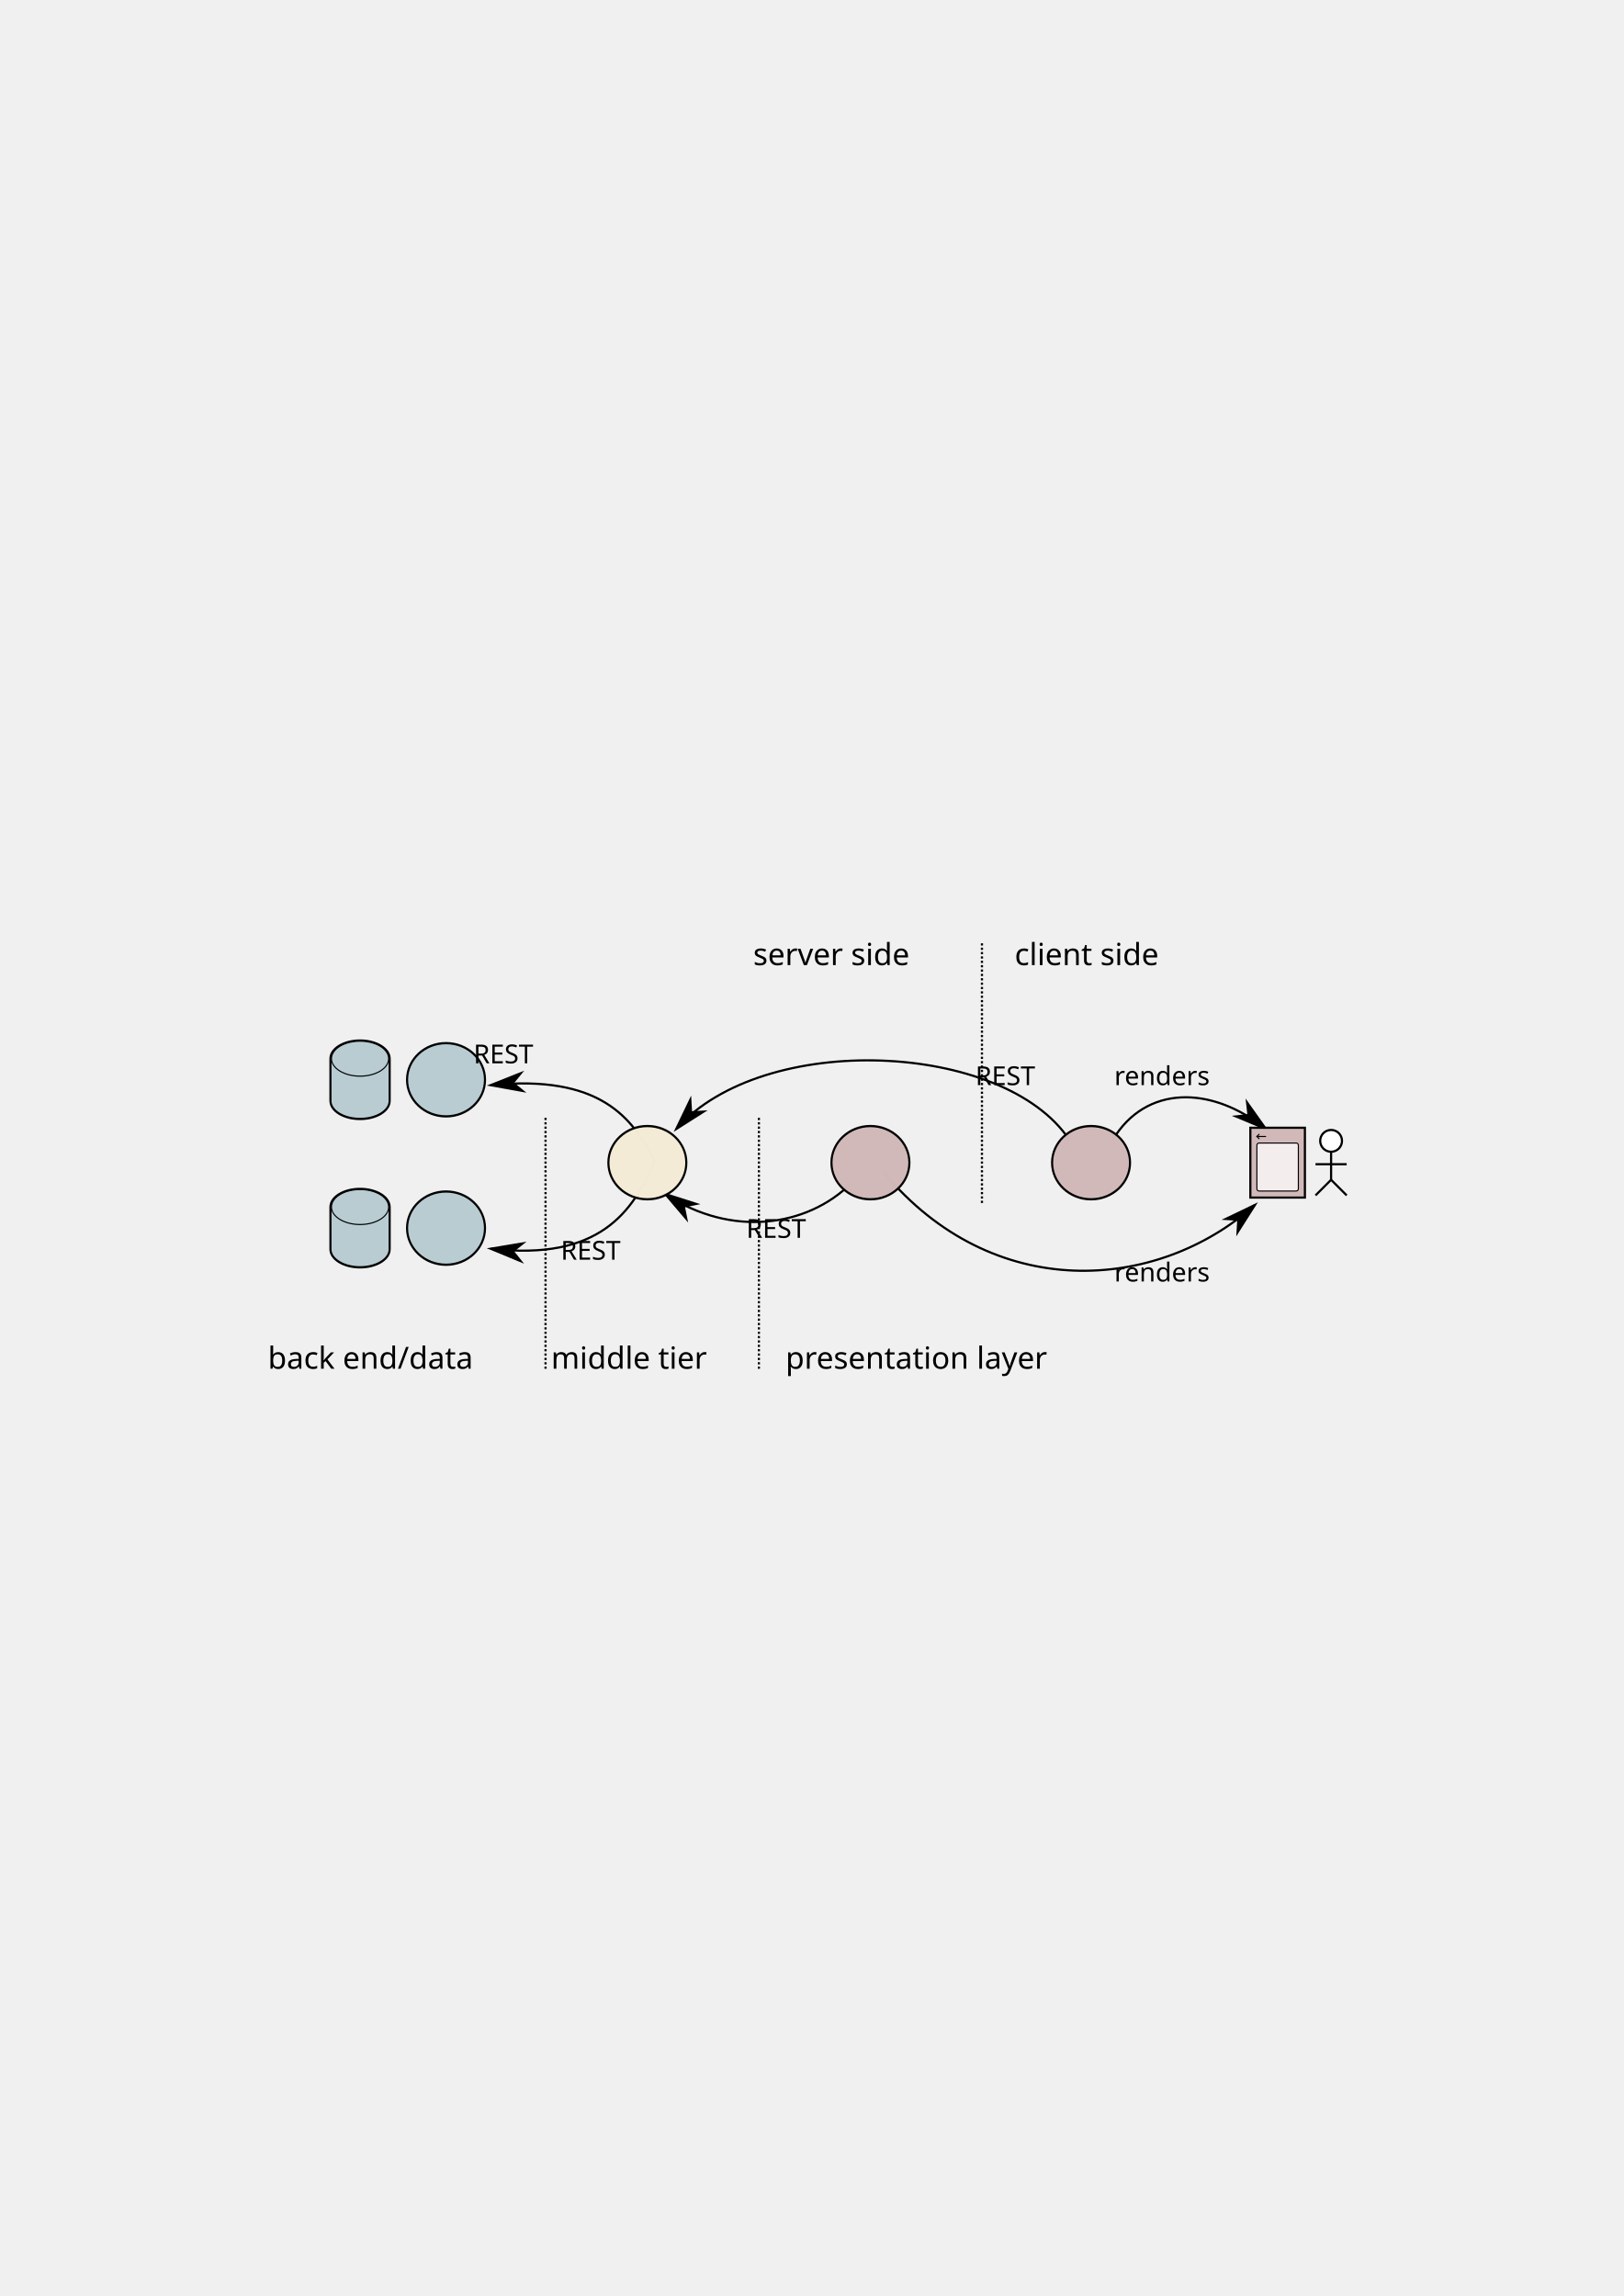
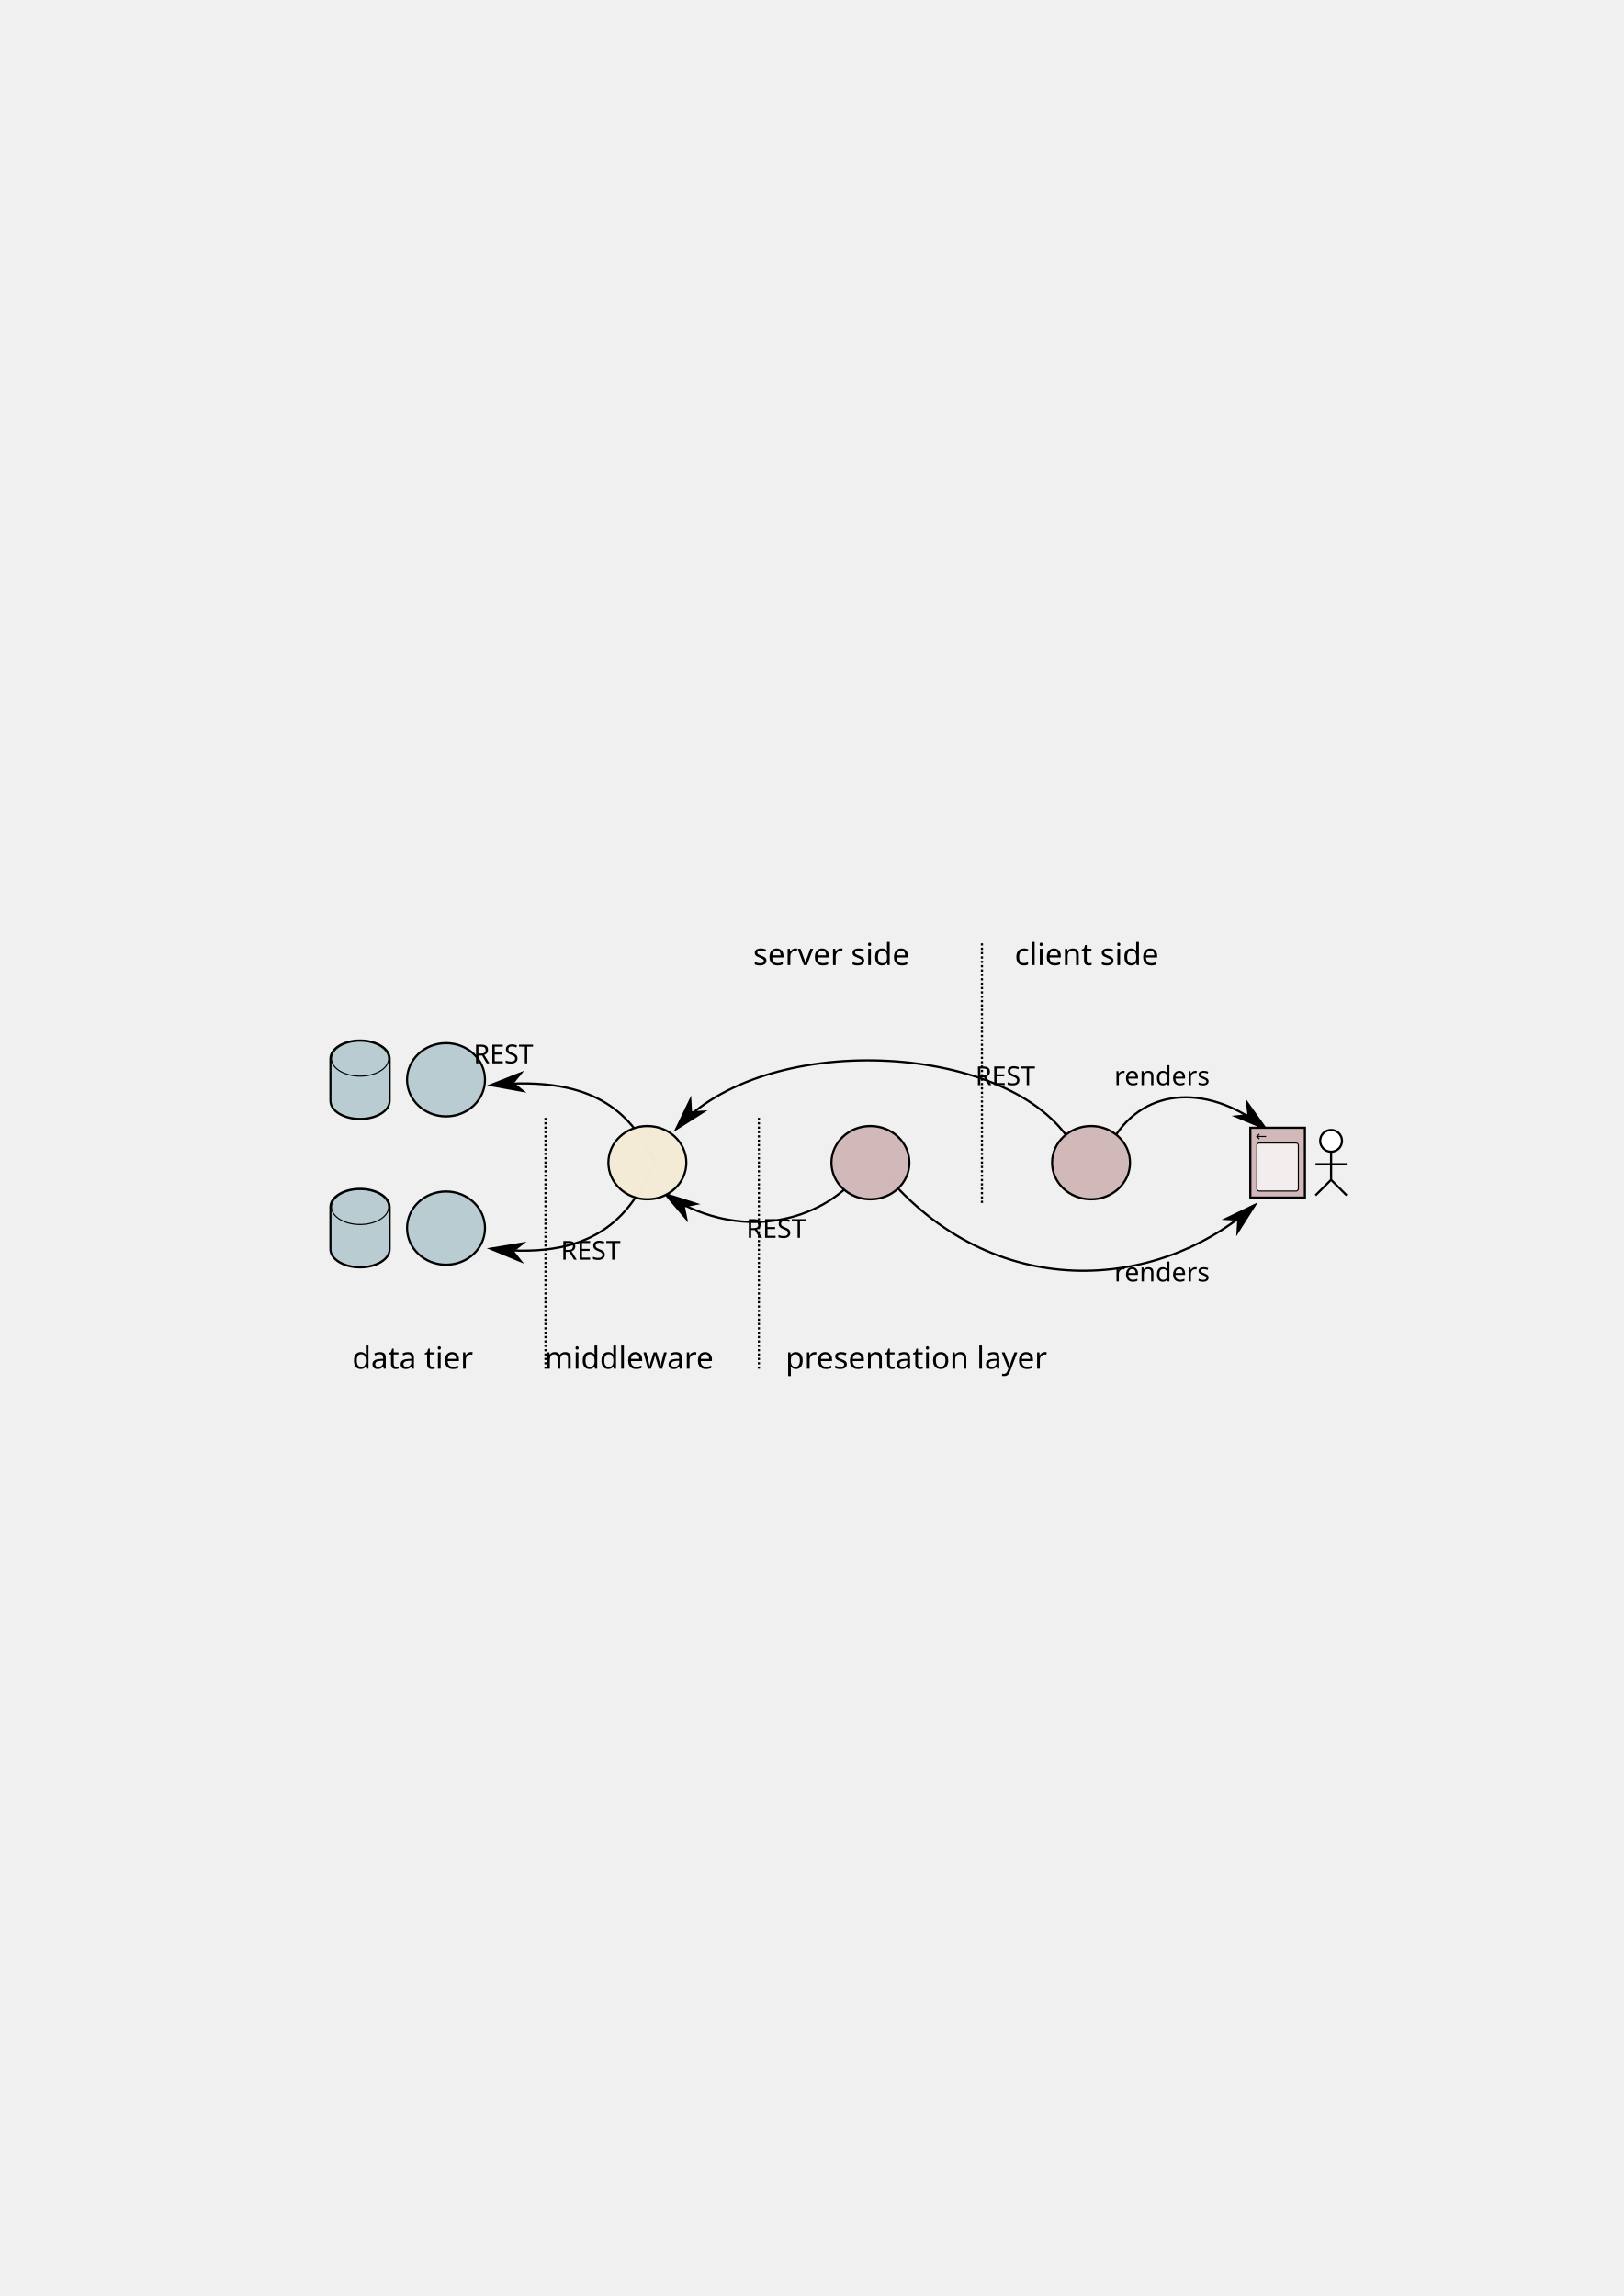
<svg xmlns="http://www.w3.org/2000/svg" width="744.094" height="1052.362" id="svg2" version="1.1">
  <defs id="defs4">
    <marker orient="auto" refY="0.0" refX="0.0" id="Arrow1Lstart" style="overflow:visible">
      <path id="path7113" d="M 0.0,0.0 L 5.0,-5.0 L -12.5,0.0 L 5.0,5.0 L 0.0,0.0 z " style="fill-rule:evenodd;stroke:#000000;stroke-width:1.0pt;marker-start:none" transform="scale(0.8) translate(12.5,0)" />
    </marker>
    <marker orient="auto" refY="0.0" refX="0.0" id="Arrow1Mend" style="overflow:visible;">
      <path id="path4115" d="M 0.0,0.0 L 5.0,-5.0 L -12.5,0.0 L 5.0,5.0 L 0.0,0.0 z " style="fill-rule:evenodd;stroke:#000000;stroke-width:1.0pt;marker-start:none;" transform="scale(0.4) rotate(180) translate(10,0)" />
    </marker>
    <marker orient="auto" refY="0.0" refX="0.0" id="Arrow1Mstart" style="overflow:visible">
      <path id="path4112" d="M 0.0,0.0 L 5.0,-5.0 L -12.5,0.0 L 5.0,5.0 L 0.0,0.0 z " style="fill-rule:evenodd;stroke:#000000;stroke-width:1.0pt;marker-start:none" transform="scale(0.4) translate(10,0)" />
    </marker>
    <marker orient="auto" refY="0.0" refX="0.0" id="Arrow2Send" style="overflow:visible;">
      <path id="path4139" style="font-size:12.0;fill-rule:evenodd;stroke-width:0.625;stroke-linejoin:round;" d="M 8.719,4.034 L -2.207,0.016 L 8.719,-4.002 C 6.973,-1.63 6.983,1.616 8.719,4.034 z " transform="scale(0.3) rotate(180) translate(-2.3,0)" />
    </marker>
    <marker orient="auto" refY="0.0" refX="0.0" id="Arrow2Mend" style="overflow:visible;">
      <path id="path4133" style="font-size:12.0;fill-rule:evenodd;stroke-width:0.625;stroke-linejoin:round;" d="M 8.719,4.034 L -2.207,0.016 L 8.719,-4.002 C 6.973,-1.63 6.983,1.616 8.719,4.034 z " transform="scale(0.6) rotate(180) translate(0,0)" />
    </marker>
    <marker orient="auto" refY="0.0" refX="0.0" id="Torso" style="overflow:visible">
      <g id="g4319" transform="scale(0.7)">
        <path id="path4321" d="M -4.779,-3.24 C -2.429,-2.874 0.521,-1.302 0.258,0.388 C -0.005,2.078 -2.213,2.618 -4.563,2.252 C -6.913,1.886 -8.521,0.752 -8.258,-0.938 C -7.995,-2.628 -7.13,-3.605 -4.779,-3.24 z " style="fill:none;fill-opacity:0.75;fill-rule:evenodd;stroke:#000000;stroke-width:1.25;marker-start:none;marker-mid:none;marker-end:none" />
        <path id="path4323" d="M 4.46,0.089 C -2.556,-4.378 5.225,-3.906 -0.848,-8.72" style="fill:none;fill-opacity:0.75;fill-rule:evenodd;stroke:#000000;stroke-width:1pt;marker-end:none" />
        <path id="path4325" d="M 4.93,0.058 C -1.387,1.749 1.803,5.478 -4.945,7.546" style="fill:none;fill-opacity:0.75;fill-rule:evenodd;stroke:#000000;stroke-width:1pt;marker-start:none;marker-end:none" />
        <rect id="rect4327" transform="matrix(0.527536,-0.849533,0.887668,0.460484,0,0)" y="-1.741" x="-10.392" height="2.761" width="2.637" style="fill-rule:evenodd;stroke-width:1pt;marker-end:none" />
        <rect id="rect4329" transform="matrix(0.671205,-0.741272,0.790802,0.612072,0,0)" y="-7.963" x="4.959" height="2.861" width="2.733" style="fill-rule:evenodd;stroke-width:1pt;marker-end:none" />
        <path id="path4331" transform="matrix(0,-1.109517,1.109517,0,25.96648,19.71619)" d="m 16.78,-28.685 c 0,0.335 -0.272,0.607 -0.607,0.607 -0.335,0 -0.607,-0.272 -0.607,-0.607 0,-0.335 0.272,-0.607 0.607,-0.607 0.335,0 0.607,0.272 0.607,0.607 z" style="fill:#ff0000;fill-opacity:0.75;fill-rule:evenodd;stroke:#000000;stroke-width:1pt;marker-start:none;marker-end:none" />
        <path id="path4333" transform="matrix(0,-1.109517,1.109517,0,26.8245,16.99126)" d="m 16.78,-28.685 c 0,0.335 -0.272,0.607 -0.607,0.607 -0.335,0 -0.607,-0.272 -0.607,-0.607 0,-0.335 0.272,-0.607 0.607,-0.607 0.335,0 0.607,0.272 0.607,0.607 z" style="fill:#ff0000;fill-opacity:0.75;fill-rule:evenodd;stroke:#000000;stroke-width:1pt;marker-start:none;marker-end:none" />
      </g>
    </marker>
    <marker orient="auto" refY="0.0" refX="0.0" id="Arrow2Lend" style="overflow:visible;">
      <path id="path4127" style="font-size:12.0;fill-rule:evenodd;stroke-width:0.625;stroke-linejoin:round;" d="M 8.719,4.034 L -2.207,0.016 L 8.719,-4.002 C 6.973,-1.63 6.983,1.616 8.719,4.034 z " transform="scale(1.1) rotate(180) translate(1,0)" />
    </marker>
    <marker orient="auto" refY="0.0" refX="0.0" id="Arrow1Lend" style="overflow:visible;">
      <path id="path4109" d="M 0.0,0.0 L 5.0,-5.0 L -12.5,0.0 L 5.0,5.0 L 0.0,0.0 z " style="fill-rule:evenodd;stroke:#000000;stroke-width:1.0pt;marker-start:none;" transform="scale(0.8) rotate(180) translate(12.5,0)" />
    </marker>
    <marker orient="auto" refY="0" refX="0" id="Arrow2Lend-6" style="overflow:visible">
      <path id="path4127-7" style="font-size:12px;fill-rule:evenodd;stroke-width:0.625;stroke-linejoin:round" d="M 8.719,4.034 -2.207,0.016 8.719,-4.002 c -1.745,2.372 -1.735,5.617 -6e-7,8.035 z" transform="matrix(-1.1,0,0,-1.1,-1.1,0)" />
    </marker>
    <marker orient="auto" refY="0" refX="0" id="Arrow2Lend-9" style="overflow:visible">
      <path id="path4127-1" style="font-size:12px;fill-rule:evenodd;stroke-width:0.625;stroke-linejoin:round" d="M 8.719,4.034 -2.207,0.016 8.719,-4.002 c -1.745,2.372 -1.735,5.617 -6e-7,8.035 z" transform="matrix(-1.1,0,0,-1.1,-1.1,0)" />
    </marker>
    <marker orient="auto" refY="0" refX="0" id="Arrow2Lend-1" style="overflow:visible">
      <path id="path4127-3" style="font-size:12px;fill-rule:evenodd;stroke-width:0.625;stroke-linejoin:round" d="M 8.719,4.034 -2.207,0.016 8.719,-4.002 c -1.745,2.372 -1.735,5.617 -6e-7,8.035 z" transform="matrix(-1.1,0,0,-1.1,-1.1,0)" />
    </marker>
    <marker orient="auto" refY="0" refX="0" id="Arrow2Lend-7" style="overflow:visible">
      <path id="path4127-2" style="font-size:12px;fill-rule:evenodd;stroke-width:0.625;stroke-linejoin:round" d="M 8.719,4.034 -2.207,0.016 8.719,-4.002 c -1.745,2.372 -1.735,5.617 -6e-7,8.035 z" transform="matrix(-1.1,0,0,-1.1,-1.1,0)" />
    </marker>
    <clipPath clipPathUnits="userSpaceOnUse" id="clipPath4035">
      <path id="path4037" d="m 1.434,478.098 -202.867,-10e-6 -202.867,0 L -302.867,317.362 -201.434,156.626 -100,317.362 z" style="opacity:0.99;color:#000000;fill:none;stroke:#000000;stroke-width:1;stroke-opacity:1;marker:none;visibility:visible;display:inline;overflow:visible;enable-background:accumulate" />
    </clipPath>
    <marker style="overflow:visible" id="Arrow2Lend-7-7" refX="0" refY="0" orient="auto">
      <path transform="matrix(-1.1,0,0,-1.1,-1.1,0)" d="M 8.719,4.034 -2.207,0.016 8.719,-4.002 c -1.745,2.372 -1.735,5.617 -6e-7,8.035 z" style="font-size:12px;fill-rule:evenodd;stroke-width:0.625;stroke-linejoin:round" id="path4127-2-1" />
    </marker>
    <marker style="overflow:visible" id="Arrow2Lend-1-7" refX="0" refY="0" orient="auto">
      <path transform="matrix(-1.1,0,0,-1.1,-1.1,0)" d="M 8.719,4.034 -2.207,0.016 8.719,-4.002 c -1.745,2.372 -1.735,5.617 -6e-7,8.035 z" style="font-size:12px;fill-rule:evenodd;stroke-width:0.625;stroke-linejoin:round" id="path4127-3-6" />
    </marker>
    <marker style="overflow:visible" id="Arrow2Lend-9-8" refX="0" refY="0" orient="auto">
      <path transform="matrix(-1.1,0,0,-1.1,-1.1,0)" d="M 8.719,4.034 -2.207,0.016 8.719,-4.002 c -1.745,2.372 -1.735,5.617 -6e-7,8.035 z" style="font-size:12px;fill-rule:evenodd;stroke-width:0.625;stroke-linejoin:round" id="path4127-1-1" />
    </marker>
    <marker style="overflow:visible" id="Arrow2Lend-6-0" refX="0" refY="0" orient="auto">
      <path transform="matrix(-1.1,0,0,-1.1,-1.1,0)" d="M 8.719,4.034 -2.207,0.016 8.719,-4.002 c -1.745,2.372 -1.735,5.617 -6e-7,8.035 z" style="font-size:12px;fill-rule:evenodd;stroke-width:0.625;stroke-linejoin:round" id="path4127-7-0" />
    </marker>
    <marker style="overflow:visible;" id="Arrow1Lend-4" refX="0.0" refY="0.0" orient="auto">
      <path transform="scale(0.8) rotate(180) translate(12.5,0)" style="fill-rule:evenodd;stroke:#000000;stroke-width:1.0pt;marker-start:none;" d="M 0.0,0.0 L 5.0,-5.0 L -12.5,0.0 L 5.0,5.0 L 0.0,0.0 z " id="path4109-0" />
    </marker>
    <marker style="overflow:visible;" id="Arrow2Lend-2" refX="0.0" refY="0.0" orient="auto">
      <path transform="scale(1.1) rotate(180) translate(1,0)" d="M 8.719,4.034 L -2.207,0.016 L 8.719,-4.002 C 6.973,-1.63 6.983,1.616 8.719,4.034 z " style="font-size:12.0;fill-rule:evenodd;stroke-width:0.625;stroke-linejoin:round;" id="path4127-26" />
    </marker>
    <marker style="overflow:visible" id="Torso-3" refX="0.0" refY="0.0" orient="auto">
      <g transform="scale(0.7)" id="g4319-9">
        <path style="fill:none;fill-opacity:0.75;fill-rule:evenodd;stroke:#000000;stroke-width:1.25;marker-start:none;marker-mid:none;marker-end:none" d="M -4.779,-3.24 C -2.429,-2.874 0.521,-1.302 0.258,0.388 C -0.005,2.078 -2.213,2.618 -4.563,2.252 C -6.913,1.886 -8.521,0.752 -8.258,-0.938 C -7.995,-2.628 -7.13,-3.605 -4.779,-3.24 z " id="path4321-0" />
        <path style="fill:none;fill-opacity:0.75;fill-rule:evenodd;stroke:#000000;stroke-width:1pt;marker-end:none" d="M 4.46,0.089 C -2.556,-4.378 5.225,-3.906 -0.848,-8.72" id="path4323-5" />
        <path style="fill:none;fill-opacity:0.75;fill-rule:evenodd;stroke:#000000;stroke-width:1pt;marker-start:none;marker-end:none" d="M 4.93,0.058 C -1.387,1.749 1.803,5.478 -4.945,7.546" id="path4325-5" />
        <rect style="fill-rule:evenodd;stroke-width:1pt;marker-end:none" width="2.637" height="2.761" x="-10.392" y="-1.741" transform="matrix(0.527536,-0.849533,0.887668,0.460484,0,0)" id="rect4327-4" />
        <rect style="fill-rule:evenodd;stroke-width:1pt;marker-end:none" width="2.733" height="2.861" x="4.959" y="-7.963" transform="matrix(0.671205,-0.741272,0.790802,0.612072,0,0)" id="rect4329-4" />
        <path style="fill:#ff0000;fill-opacity:0.75;fill-rule:evenodd;stroke:#000000;stroke-width:1pt;marker-start:none;marker-end:none" d="m 16.78,-28.685 c 0,0.335 -0.272,0.607 -0.607,0.607 -0.335,0 -0.607,-0.272 -0.607,-0.607 0,-0.335 0.272,-0.607 0.607,-0.607 0.335,0 0.607,0.272 0.607,0.607 z" transform="matrix(0,-1.109517,1.109517,0,25.96648,19.71619)" id="path4331-3" />
        <path style="fill:#ff0000;fill-opacity:0.75;fill-rule:evenodd;stroke:#000000;stroke-width:1pt;marker-start:none;marker-end:none" d="m 16.78,-28.685 c 0,0.335 -0.272,0.607 -0.607,0.607 -0.335,0 -0.607,-0.272 -0.607,-0.607 0,-0.335 0.272,-0.607 0.607,-0.607 0.335,0 0.607,0.272 0.607,0.607 z" transform="matrix(0,-1.109517,1.109517,0,26.8245,16.99126)" id="path4333-8" />
      </g>
    </marker>
    <marker style="overflow:visible;" id="Arrow2Mend-4" refX="0.0" refY="0.0" orient="auto">
      <path transform="scale(0.6) rotate(180) translate(0,0)" d="M 8.719,4.034 L -2.207,0.016 L 8.719,-4.002 C 6.973,-1.63 6.983,1.616 8.719,4.034 z " style="font-size:12.0;fill-rule:evenodd;stroke-width:0.625;stroke-linejoin:round;" id="path4133-3" />
    </marker>
    <marker style="overflow:visible;" id="Arrow2Send-9" refX="0.0" refY="0.0" orient="auto">
      <path transform="scale(0.3) rotate(180) translate(-2.3,0)" d="M 8.719,4.034 L -2.207,0.016 L 8.719,-4.002 C 6.973,-1.63 6.983,1.616 8.719,4.034 z " style="font-size:12.0;fill-rule:evenodd;stroke-width:0.625;stroke-linejoin:round;" id="path4139-2" />
    </marker>
    <marker style="overflow:visible" id="Arrow1Mstart-8" refX="0.0" refY="0.0" orient="auto">
      <path transform="scale(0.4) translate(10,0)" style="fill-rule:evenodd;stroke:#000000;stroke-width:1.0pt;marker-start:none" d="M 0.0,0.0 L 5.0,-5.0 L -12.5,0.0 L 5.0,5.0 L 0.0,0.0 z " id="path4112-0" />
    </marker>
    <marker style="overflow:visible;" id="Arrow1Mend-1" refX="0.0" refY="0.0" orient="auto">
      <path transform="scale(0.4) rotate(180) translate(10,0)" style="fill-rule:evenodd;stroke:#000000;stroke-width:1.0pt;marker-start:none;" d="M 0.0,0.0 L 5.0,-5.0 L -12.5,0.0 L 5.0,5.0 L 0.0,0.0 z " id="path4115-5" />
    </marker>
    <clipPath id="clipPath4035-3" clipPathUnits="userSpaceOnUse">
      <path style="opacity:0.99;color:#000000;fill:none;stroke:#000000;stroke-width:1;stroke-opacity:1;marker:none;visibility:visible;display:inline;overflow:visible;enable-background:accumulate" d="m 1.434,478.098 -202.867,-10e-6 -202.867,0 L -302.867,317.362 -201.434,156.626 -100,317.362 z" id="path4037-9" />
    </clipPath>
    <marker style="overflow:visible" id="Arrow2Lend-7-1" refX="0" refY="0" orient="auto">
      <path transform="matrix(-1.1,0,0,-1.1,-1.1,0)" d="M 8.719,4.034 -2.207,0.016 8.719,-4.002 c -1.745,2.372 -1.735,5.617 -6e-7,8.035 z" style="font-size:12px;fill-rule:evenodd;stroke-width:0.625;stroke-linejoin:round" id="path4127-2-15" />
    </marker>
    <marker style="overflow:visible" id="Arrow2Lend-1-0" refX="0" refY="0" orient="auto">
      <path transform="matrix(-1.1,0,0,-1.1,-1.1,0)" d="M 8.719,4.034 -2.207,0.016 8.719,-4.002 c -1.745,2.372 -1.735,5.617 -6e-7,8.035 z" style="font-size:12px;fill-rule:evenodd;stroke-width:0.625;stroke-linejoin:round" id="path4127-3-3" />
    </marker>
    <marker style="overflow:visible" id="Arrow2Lend-9-0" refX="0" refY="0" orient="auto">
      <path transform="matrix(-1.1,0,0,-1.1,-1.1,0)" d="M 8.719,4.034 -2.207,0.016 8.719,-4.002 c -1.745,2.372 -1.735,5.617 -6e-7,8.035 z" style="font-size:12px;fill-rule:evenodd;stroke-width:0.625;stroke-linejoin:round" id="path4127-1-9" />
    </marker>
    <marker style="overflow:visible" id="Arrow2Lend-6-7" refX="0" refY="0" orient="auto">
      <path transform="matrix(-1.1,0,0,-1.1,-1.1,0)" d="M 8.719,4.034 -2.207,0.016 8.719,-4.002 c -1.745,2.372 -1.735,5.617 -6e-7,8.035 z" style="font-size:12px;fill-rule:evenodd;stroke-width:0.625;stroke-linejoin:round" id="path4127-7-3" />
    </marker>
    <marker style="overflow:visible;" id="Arrow1Lend-9" refX="0.0" refY="0.0" orient="auto">
      <path transform="scale(0.8) rotate(180) translate(12.5,0)" style="fill-rule:evenodd;stroke:#000000;stroke-width:1.0pt;marker-start:none;" d="M 0.0,0.0 L 5.0,-5.0 L -12.5,0.0 L 5.0,5.0 L 0.0,0.0 z " id="path4109-4" />
    </marker>
    <marker style="overflow:visible;" id="Arrow2Lend-4" refX="0.0" refY="0.0" orient="auto">
      <path transform="scale(1.1) rotate(180) translate(1,0)" d="M 8.719,4.034 L -2.207,0.016 L 8.719,-4.002 C 6.973,-1.63 6.983,1.616 8.719,4.034 z " style="font-size:12.0;fill-rule:evenodd;stroke-width:0.625;stroke-linejoin:round;" id="path4127-12" />
    </marker>
    <marker style="overflow:visible" id="Torso-4" refX="0.0" refY="0.0" orient="auto">
      <g transform="scale(0.7)" id="g4319-4">
        <path style="fill:none;fill-opacity:0.75;fill-rule:evenodd;stroke:#000000;stroke-width:1.25;marker-start:none;marker-mid:none;marker-end:none" d="M -4.779,-3.24 C -2.429,-2.874 0.521,-1.302 0.258,0.388 C -0.005,2.078 -2.213,2.618 -4.563,2.252 C -6.913,1.886 -8.521,0.752 -8.258,-0.938 C -7.995,-2.628 -7.13,-3.605 -4.779,-3.24 z " id="path4321-3" />
        <path style="fill:none;fill-opacity:0.75;fill-rule:evenodd;stroke:#000000;stroke-width:1pt;marker-end:none" d="M 4.46,0.089 C -2.556,-4.378 5.225,-3.906 -0.848,-8.72" id="path4323-0" />
        <path style="fill:none;fill-opacity:0.75;fill-rule:evenodd;stroke:#000000;stroke-width:1pt;marker-start:none;marker-end:none" d="M 4.93,0.058 C -1.387,1.749 1.803,5.478 -4.945,7.546" id="path4325-7" />
        <rect style="fill-rule:evenodd;stroke-width:1pt;marker-end:none" width="2.637" height="2.761" x="-10.392" y="-1.741" transform="matrix(0.527536,-0.849533,0.887668,0.460484,0,0)" id="rect4327-9" />
        <rect style="fill-rule:evenodd;stroke-width:1pt;marker-end:none" width="2.733" height="2.861" x="4.959" y="-7.963" transform="matrix(0.671205,-0.741272,0.790802,0.612072,0,0)" id="rect4329-9" />
        <path style="fill:#ff0000;fill-opacity:0.75;fill-rule:evenodd;stroke:#000000;stroke-width:1pt;marker-start:none;marker-end:none" d="m 16.78,-28.685 c 0,0.335 -0.272,0.607 -0.607,0.607 -0.335,0 -0.607,-0.272 -0.607,-0.607 0,-0.335 0.272,-0.607 0.607,-0.607 0.335,0 0.607,0.272 0.607,0.607 z" transform="matrix(0,-1.109517,1.109517,0,25.96648,19.71619)" id="path4331-9" />
        <path style="fill:#ff0000;fill-opacity:0.75;fill-rule:evenodd;stroke:#000000;stroke-width:1pt;marker-start:none;marker-end:none" d="m 16.78,-28.685 c 0,0.335 -0.272,0.607 -0.607,0.607 -0.335,0 -0.607,-0.272 -0.607,-0.607 0,-0.335 0.272,-0.607 0.607,-0.607 0.335,0 0.607,0.272 0.607,0.607 z" transform="matrix(0,-1.109517,1.109517,0,26.8245,16.99126)" id="path4333-4" />
      </g>
    </marker>
    <marker style="overflow:visible;" id="Arrow2Mend-43" refX="0.0" refY="0.0" orient="auto">
      <path transform="scale(0.6) rotate(180) translate(0,0)" d="M 8.719,4.034 L -2.207,0.016 L 8.719,-4.002 C 6.973,-1.63 6.983,1.616 8.719,4.034 z " style="font-size:12.0;fill-rule:evenodd;stroke-width:0.625;stroke-linejoin:round;" id="path4133-7" />
    </marker>
    <marker style="overflow:visible;" id="Arrow2Send-1" refX="0.0" refY="0.0" orient="auto">
      <path transform="scale(0.3) rotate(180) translate(-2.3,0)" d="M 8.719,4.034 L -2.207,0.016 L 8.719,-4.002 C 6.973,-1.63 6.983,1.616 8.719,4.034 z " style="font-size:12.0;fill-rule:evenodd;stroke-width:0.625;stroke-linejoin:round;" id="path4139-1" />
    </marker>
    <marker style="overflow:visible" id="Arrow1Mstart-0" refX="0.0" refY="0.0" orient="auto">
      <path transform="scale(0.4) translate(10,0)" style="fill-rule:evenodd;stroke:#000000;stroke-width:1.0pt;marker-start:none" d="M 0.0,0.0 L 5.0,-5.0 L -12.5,0.0 L 5.0,5.0 L 0.0,0.0 z " id="path4112-2" />
    </marker>
    <marker style="overflow:visible;" id="Arrow1Mend-7" refX="0.0" refY="0.0" orient="auto">
      <path transform="scale(0.4) rotate(180) translate(10,0)" style="fill-rule:evenodd;stroke:#000000;stroke-width:1.0pt;marker-start:none;" d="M 0.0,0.0 L 5.0,-5.0 L -12.5,0.0 L 5.0,5.0 L 0.0,0.0 z " id="path4115-7" />
    </marker>
  </defs>
  <g id="layer1">
    <g transform="translate(-35.00001,100)" id="g4452" />
    <path style="fill:none;stroke:#000000;stroke-width:1;stroke-linecap:butt;stroke-linejoin:miter;stroke-opacity:1;marker-end:none;stroke-miterlimit:4;stroke-dasharray:1,1;stroke-dashoffset:0" d="m 450,432.362 0,120" id="path4626" />
    <text id="text4135" y="442.362" x="465" style="font-size:14px;font-style:normal;font-weight:normal;text-align:start;line-height:125%;letter-spacing:0px;word-spacing:0px;text-anchor:start;fill:#000000;fill-opacity:1;stroke:none;font-family:Sans" xml:space="preserve">
      <tspan y="442.362" x="465" id="tspan4405">client side</tspan>
    </text>
    <path id="path7932" d="m 390,542.362 c -20,20 -55,25 -85,5" style="fill:none;stroke:#000000;stroke-width:1px;stroke-linecap:butt;stroke-linejoin:miter;stroke-opacity:1;marker-end:url(#Arrow1Lend)" />
    <path id="path7934" d="m 300,532.362 c -10,-20 -25,-40 -75,-35" style="fill:none;stroke:#000000;stroke-width:1px;stroke-linecap:butt;stroke-linejoin:miter;stroke-opacity:1;marker-end:url(#Arrow1Lend)" />
    <path style="fill:none;stroke:#000000;stroke-width:1px;stroke-linecap:butt;stroke-linejoin:miter;stroke-opacity:1;marker-end:url(#Arrow1Lend)" d="m 300,532.362 c -10,22.857 -25,45.714 -75,40" id="path8094" />
    <path style="opacity:0.99;color:#000000;fill:#f3ebd6;fill-opacity:1;fill-rule:nonzero;stroke:#000000;stroke-width:1.225;stroke-linecap:butt;stroke-linejoin:miter;stroke-miterlimit:4;stroke-opacity:1;stroke-dasharray:none;stroke-dashoffset:0;marker:none;visibility:visible;display:inline;overflow:visible;enable-background:accumulate" id="path4237" d="m 270,477.362 a 22.5,20 0 1 1 -45,0 22.5,20 0 1 1 45,0 z" transform="matrix(0.7937762,0,0,0.8395012,100.2071,132.1573)" />
    <path id="path5965" d="m 575,552.362 c -45,40 -120,45 -170,-15" style="fill:none;stroke:#000000;stroke-width:1px;stroke-linecap:butt;stroke-linejoin:miter;stroke-opacity:1;marker-start:url(#Arrow1Lstart);marker-end:none" />
    <path transform="matrix(0.7937762,0,0,0.8395012,202.4293,132.1573)" d="m 270,477.362 a 22.5,20 0 1 1 -45,0 22.5,20 0 1 1 45,0 z" id="path4239" style="opacity:0.99;color:#000000;fill:#d2b8b8;fill-opacity:1;fill-rule:nonzero;stroke:#000000;stroke-width:1.225;stroke-linecap:butt;stroke-linejoin:miter;stroke-miterlimit:4;stroke-opacity:1;stroke-dasharray:none;stroke-dashoffset:0;marker:none;visibility:visible;display:inline;overflow:visible;enable-background:accumulate" />
    <path style="fill:none;stroke:#000000;stroke-width:1px;stroke-linecap:butt;stroke-linejoin:miter;stroke-opacity:1;marker-end:url(#Arrow1Lend)" d="m 490,522.362 c -30,-45 -140,-50 -180,-5" id="path6032" />
    <text xml:space="preserve" style="font-size:14px;font-style:normal;font-weight:normal;text-align:end;line-height:125%;letter-spacing:0px;word-spacing:0px;text-anchor:end;fill:#000000;fill-opacity:1;stroke:none;font-family:Sans" x="435" y="442.362" id="text4157">
      <tspan id="tspan4161" x="435" y="442.362">server side</tspan>
    </text>
    <path style="fill:none;stroke:#000000;stroke-width:0;stroke-linecap:butt;stroke-linejoin:miter;stroke-opacity:1;marker-end:url(#Arrow1Lend-4);stroke-miterlimit:4;stroke-dasharray:none" d="m 570,542.362 -225,0" id="path5158" />
    <g transform="translate(285.4553,442.9202)" id="g4452-1" />
    <g id="g6030" transform="translate(110.4553,462.9202)" />
    <g id="g6034" transform="translate(325.4553,267.9202)">
      <g id="g6036" transform="translate(-35.00001,100)" />
      <path style="fill:none;stroke:#000000;stroke-width:1px;stroke-linecap:butt;stroke-linejoin:miter;stroke-opacity:1;marker-end:url(#Arrow1Lend)" d="m 184.545,254.442 c 15,-25 45,-25 70,-5" id="path6038" />
    </g>
    <path style="opacity:0.99;color:#000000;fill:#d2b8b8;fill-opacity:1;fill-rule:nonzero;stroke:#000000;stroke-width:1.225;stroke-linecap:butt;stroke-linejoin:miter;stroke-miterlimit:4;stroke-opacity:1;stroke-dasharray:none;stroke-dashoffset:0;marker:none;visibility:visible;display:inline;overflow:visible;enable-background:accumulate" id="path4241" d="m 270,477.362 a 22.5,20 0 1 1 -45,0 22.5,20 0 1 1 45,0 z" transform="matrix(0.7937762,0,0,0.8395012,303.5404,132.1573)" />
    <g id="g7916">
      <g id="g10042" transform="matrix(1.428239,0,0,1.428239,74.41045,151.7605)">
        <path id="path10031" d="m 370,277.362 5,-5 5,5" style="fill:none;stroke:#000000;stroke-width:0.7px;stroke-linecap:butt;stroke-linejoin:miter;stroke-opacity:1" />
        <path id="path10033" d="m 375,272.362 0,-10" style="fill:none;stroke:#000000;stroke-width:0.7px;stroke-linecap:butt;stroke-linejoin:miter;stroke-opacity:1" />
        <path id="path10035" d="m 370,267.362 10,0 0,0" style="fill:none;stroke:#000000;stroke-width:0.7px;stroke-linecap:butt;stroke-linejoin:miter;stroke-opacity:1" />
        <path transform="matrix(1.4,0,0,1.4,-153.5,-103.9449)" d="m 380,259.862 c 0,1.381 -1.119,2.5 -2.5,2.5 -1.381,0 -2.5,-1.119 -2.5,-2.5 0,-1.381 1.119,-2.5 2.5,-2.5 1.381,0 2.5,1.119 2.5,2.5 z" id="path10040" style="color:#000000;fill:#ffffff;fill-opacity:1;fill-rule:nonzero;stroke:#000000;stroke-width:0.5;stroke-miterlimit:4;stroke-opacity:1;stroke-dasharray:none;marker:none;visibility:visible;display:inline;overflow:visible;enable-background:accumulate" />
      </g>
      <g transform="translate(-27,-0.4587411)" id="g6020">
        <rect style="opacity:0.99;color:#000000;fill:#d2b8b8;fill-opacity:1;fill-rule:nonzero;stroke:#000000;stroke-width:1;stroke-linecap:butt;stroke-linejoin:miter;stroke-miterlimit:4;stroke-opacity:1;stroke-dasharray:none;stroke-dashoffset:0;marker:none;visibility:visible;display:inline;overflow:visible;enable-background:accumulate" id="rect5971" width="25" height="32" x="600" y="517.362" />
        <rect y="524.362" x="603" height="22" width="19" id="rect5990" style="opacity:0.99;color:#000000;fill:#ffffff;fill-opacity:0.751;fill-rule:nonzero;stroke:#000000;stroke-width:0.5;stroke-linecap:butt;stroke-linejoin:miter;stroke-miterlimit:4;stroke-opacity:1;stroke-dasharray:none;stroke-dashoffset:0;marker:none;visibility:visible;display:inline;overflow:visible;enable-background:accumulate" ry="1" rx="1" />
        <g id="g5998" transform="translate(0,2.6171874e-6)" style="stroke-width:0.5;stroke-miterlimit:4;stroke-dasharray:none">
          <path id="path5992" d="m 603,521.362 1,-1" style="fill:none;stroke:#000000;stroke-width:0.5;stroke-linecap:round;stroke-linejoin:round;stroke-miterlimit:4;stroke-opacity:1;stroke-dasharray:none" />
          <path id="path5994" d="m 603,521.362 1,1" style="fill:none;stroke:#000000;stroke-width:0.5;stroke-linecap:round;stroke-linejoin:round;stroke-miterlimit:4;stroke-opacity:1;stroke-dasharray:none" />
          <path id="path5996" d="m 603,521.362 4,0" style="fill:none;stroke:#000000;stroke-width:0.5;stroke-linecap:round;stroke-linejoin:round;stroke-miterlimit:4;stroke-opacity:1;stroke-dasharray:none" />
        </g>
      </g>
    </g>
    <path id="path7946" d="m 347.778,512.362 0,115" style="fill:none;stroke:#000000;stroke-width:1;stroke-linecap:butt;stroke-linejoin:miter;stroke-opacity:1;marker-end:none;stroke-miterlimit:4;stroke-dasharray:1,1;stroke-dashoffset:0" />
    <path style="fill:none;stroke:#000000;stroke-width:1;stroke-linecap:butt;stroke-linejoin:miter;stroke-opacity:1;marker-end:none;stroke-miterlimit:4;stroke-dasharray:1,1;stroke-dashoffset:0" d="m 250,512.362 0,115" id="path7948" />
    <text xml:space="preserve" style="font-size:14px;font-style:normal;font-weight:normal;text-align:start;line-height:125%;letter-spacing:0px;word-spacing:0px;text-anchor:start;fill:#000000;fill-opacity:1;stroke:none;font-family:Sans" x="360" y="627.362" id="text7950">
      <tspan id="tspan7952" x="360" y="627.362">presentation layer</tspan>
    </text>
    <text id="text7954" y="627.362" x="297.365" style="font-size:14px;font-style:normal;font-weight:normal;text-align:center;line-height:125%;letter-spacing:0px;word-spacing:0px;text-anchor:middle;fill:#000000;fill-opacity:1;stroke:none;font-family:Sans" xml:space="preserve">
-       <tspan y="627.362" x="297.365" id="tspan7956">middle tier</tspan>
+       <tspan y="627.362" x="297.365" id="tspan7956">middleware</tspan>
    </text>
    <text id="text7958" y="627.362" x="235" style="font-size:14px;font-style:normal;font-weight:normal;text-align:end;line-height:125%;letter-spacing:0px;word-spacing:0px;text-anchor:end;fill:#000000;fill-opacity:1;stroke:none;font-family:Sans" xml:space="preserve">
-       <tspan y="627.362" x="235" id="tspan7960">back end/data</tspan>
+       <tspan y="627.362" x="235" id="tspan7960">data tier</tspan>
    </text>
    <text id="text7968" y="497.362" x="490" style="font-size:12px;font-style:normal;font-weight:normal;text-align:end;line-height:125%;letter-spacing:0px;word-spacing:0px;text-anchor:end;fill:#000000;fill-opacity:1;stroke:none;font-family:Sans" xml:space="preserve">
      <tspan y="497.362" x="490" id="tspan7970">REST</tspan>
    </text>
    <text xml:space="preserve" style="font-size:12px;font-style:normal;font-weight:normal;text-align:end;line-height:125%;letter-spacing:0px;word-spacing:0px;text-anchor:end;fill:#000000;fill-opacity:1;stroke:none;font-family:Sans" x="385" y="567.362" id="text7972">
      <tspan id="tspan7974" x="385" y="567.362">REST</tspan>
    </text>
    <g id="g7940" transform="translate(0,30)">
      <path style="opacity:0.99;color:#000000;fill:#b8ccd2;fill-opacity:1;fill-rule:nonzero;stroke:#000000;stroke-width:1.225;stroke-linecap:butt;stroke-linejoin:miter;stroke-miterlimit:4;stroke-opacity:1;stroke-dasharray:none;stroke-dashoffset:0;marker:none;visibility:visible;display:inline;overflow:visible;enable-background:accumulate" id="path4176" d="m 270,477.362 c 0,11.046 -10.074,20 -22.5,20 -12.426,0 -22.5,-8.954 -22.5,-20 0,-11.046 10.074,-20 22.5,-20 12.426,0 22.5,8.954 22.5,20 z" transform="matrix(0.7937762,0,0,0.8395012,7.943762,132.1573)" />
      <g style="fill:#b8ccd2;fill-opacity:1" id="layer1-3" transform="matrix(0.2564918,0,0,0.2788502,120.1859,336.5824)">
        <path style="fill:#b8ccd2;fill-opacity:1;stroke:#000000;stroke-width:3.739;stroke-linecap:round;stroke-linejoin:round;stroke-miterlimit:4;stroke-opacity:1;stroke-dasharray:none" d="m 174.72,639.585 c -29.197,0 -52.906,13.343 -52.906,29.781 l 0,69.344 c 0,16.438 23.709,29.781 52.906,29.781 29.197,-10e-6 52.906,-13.343 52.906,-29.781 l 0,-69.344 -0.031,0 c 0,-16.438 -23.678,-29.781 -52.875,-29.781 z" id="rect3196" />
        <path style="fill:#b8ccd2;fill-opacity:1;stroke:#000000;stroke-width:1.138;stroke-linecap:round;stroke-linejoin:round;stroke-miterlimit:4;stroke-opacity:1;stroke-dasharray:none" id="path2527" d="m 214.802,698.031 c 0,9.785 -13.739,17.717 -30.686,17.717 -16.947,0 -30.686,-7.932 -30.686,-17.717 0,-9.785 13.739,-17.717 30.686,-17.717 16.947,0 30.686,7.932 30.686,17.717 z" transform="matrix(1.663877,0,0,1.622517,-131.6133,-463.2023)" />
      </g>
    </g>
    <text id="text7976" y="577.362" x="300" style="font-size:12px;font-style:normal;font-weight:normal;text-align:end;line-height:125%;letter-spacing:0px;word-spacing:0px;text-anchor:end;fill:#000000;fill-opacity:1;stroke:none;font-family:Sans" xml:space="preserve">
      <tspan y="577.362" x="300" id="tspan7978">REST</tspan>
    </text>
    <g transform="translate(0,-38)" id="g8073">
      <path transform="matrix(0.7937762,0,0,0.8395012,7.943762,132.1573)" d="m 270,477.362 c 0,11.046 -10.074,20 -22.5,20 -12.426,0 -22.5,-8.954 -22.5,-20 0,-11.046 10.074,-20 22.5,-20 12.426,0 22.5,8.954 22.5,20 z" id="path8075" style="opacity:0.99;color:#000000;fill:#b8ccd2;fill-opacity:1;fill-rule:nonzero;stroke:#000000;stroke-width:1.225;stroke-linecap:butt;stroke-linejoin:miter;stroke-miterlimit:4;stroke-opacity:1;stroke-dasharray:none;stroke-dashoffset:0;marker:none;visibility:visible;display:inline;overflow:visible;enable-background:accumulate" />
      <g transform="matrix(0.2564918,0,0,0.2788502,120.1859,336.5824)" id="g8077" style="fill:#b8ccd2;fill-opacity:1">
        <path id="path8079" d="m 174.72,639.585 c -29.197,0 -52.906,13.343 -52.906,29.781 l 0,69.344 c 0,16.438 23.709,29.781 52.906,29.781 29.197,-10e-6 52.906,-13.343 52.906,-29.781 l 0,-69.344 -0.031,0 c 0,-16.438 -23.678,-29.781 -52.875,-29.781 z" style="fill:#b8ccd2;fill-opacity:1;stroke:#000000;stroke-width:3.739;stroke-linecap:round;stroke-linejoin:round;stroke-miterlimit:4;stroke-opacity:1;stroke-dasharray:none" />
        <path transform="matrix(1.663877,0,0,1.622517,-131.6133,-463.2023)" d="m 214.802,698.031 c 0,9.785 -13.739,17.717 -30.686,17.717 -16.947,0 -30.686,-7.932 -30.686,-17.717 0,-9.785 13.739,-17.717 30.686,-17.717 16.947,0 30.686,7.932 30.686,17.717 z" id="path8081" style="fill:#b8ccd2;fill-opacity:1;stroke:#000000;stroke-width:1.138;stroke-linecap:round;stroke-linejoin:round;stroke-miterlimit:4;stroke-opacity:1;stroke-dasharray:none" />
      </g>
    </g>
    <text xml:space="preserve" style="font-size:12px;font-style:normal;font-weight:normal;text-align:end;line-height:125%;letter-spacing:0px;word-spacing:0px;text-anchor:end;fill:#000000;fill-opacity:1;stroke:none;font-family:Sans" x="260" y="487.362" id="text8083">
      <tspan id="tspan8085" x="260" y="487.362">REST</tspan>
    </text>
    <text xml:space="preserve" style="font-size:12px;font-style:normal;font-weight:normal;text-align:end;line-height:125%;letter-spacing:0px;word-spacing:0px;text-anchor:end;fill:#000000;fill-opacity:1;stroke:none;font-family:Sans" x="570" y="497.362" id="text8103">
      <tspan id="tspan8105" x="570" y="497.362">renders</tspan>
    </text>
    <text id="text8107" y="587.362" x="570" style="font-size:12px;font-style:normal;font-weight:normal;text-align:end;line-height:125%;letter-spacing:0px;word-spacing:0px;text-anchor:end;fill:#000000;fill-opacity:1;stroke:none;font-family:Sans" xml:space="preserve">
      <tspan y="587.362" x="570" id="tspan8109">renders</tspan>
    </text>
  </g>
</svg>
